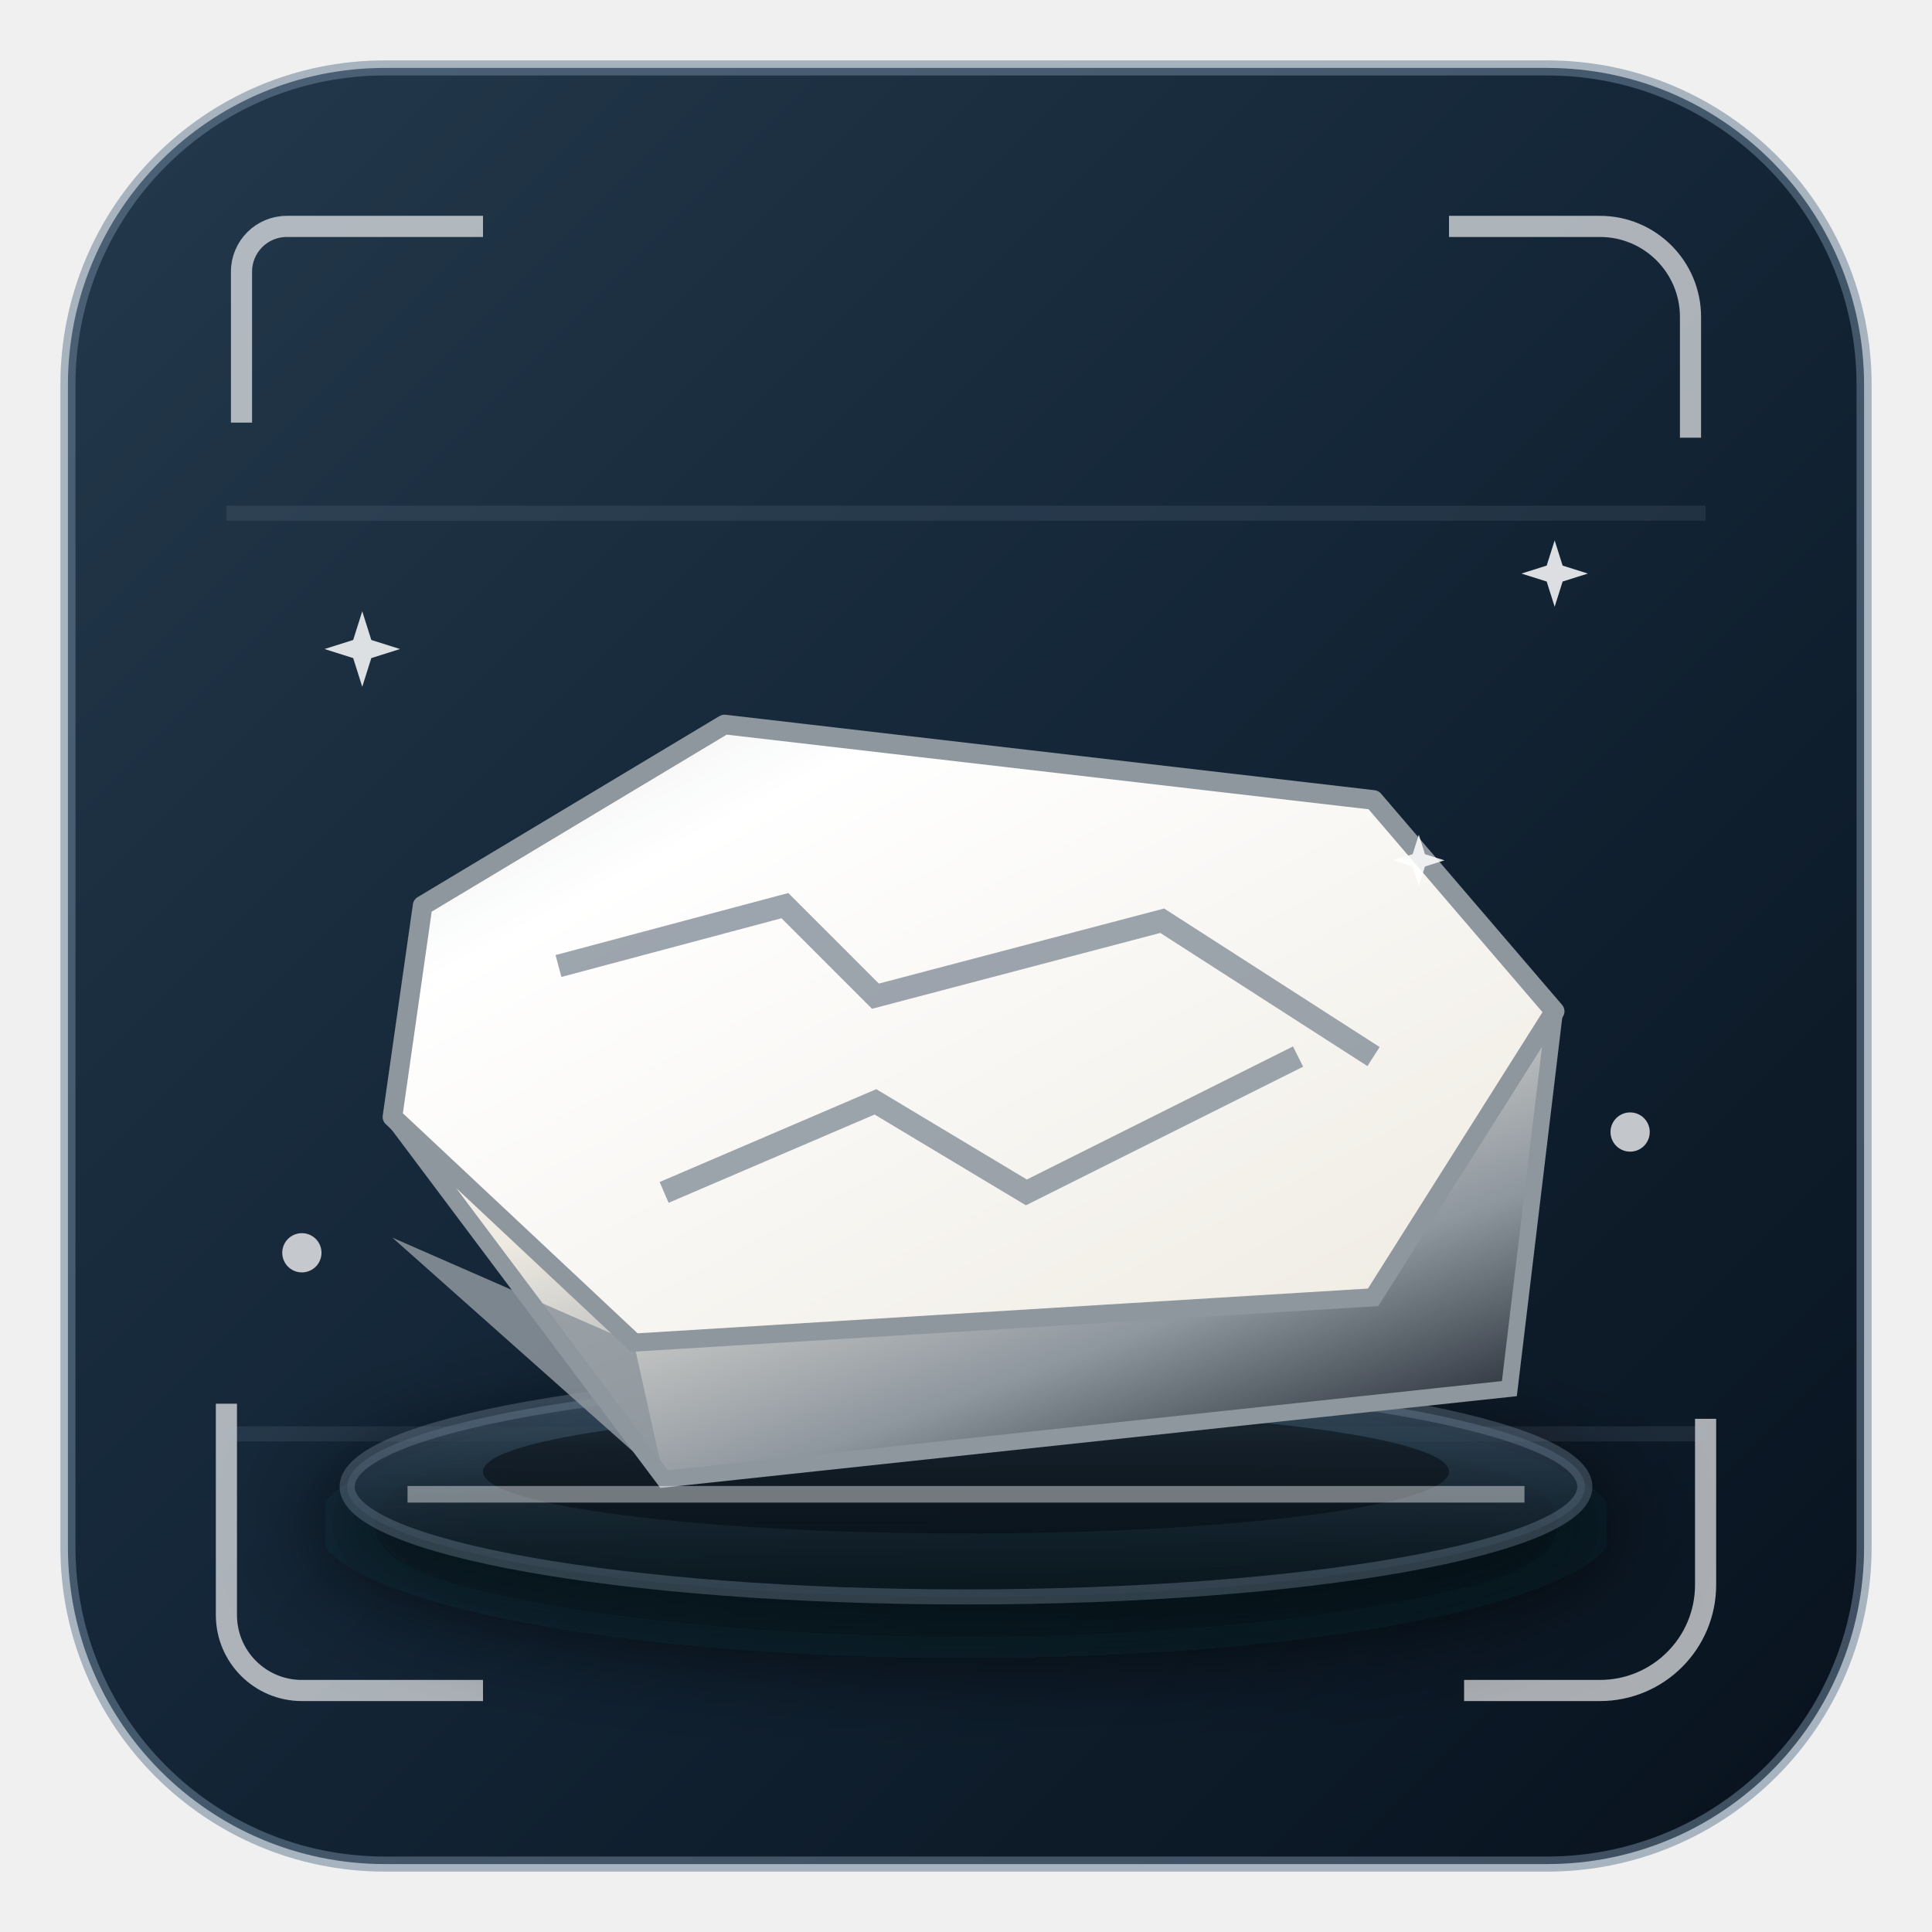
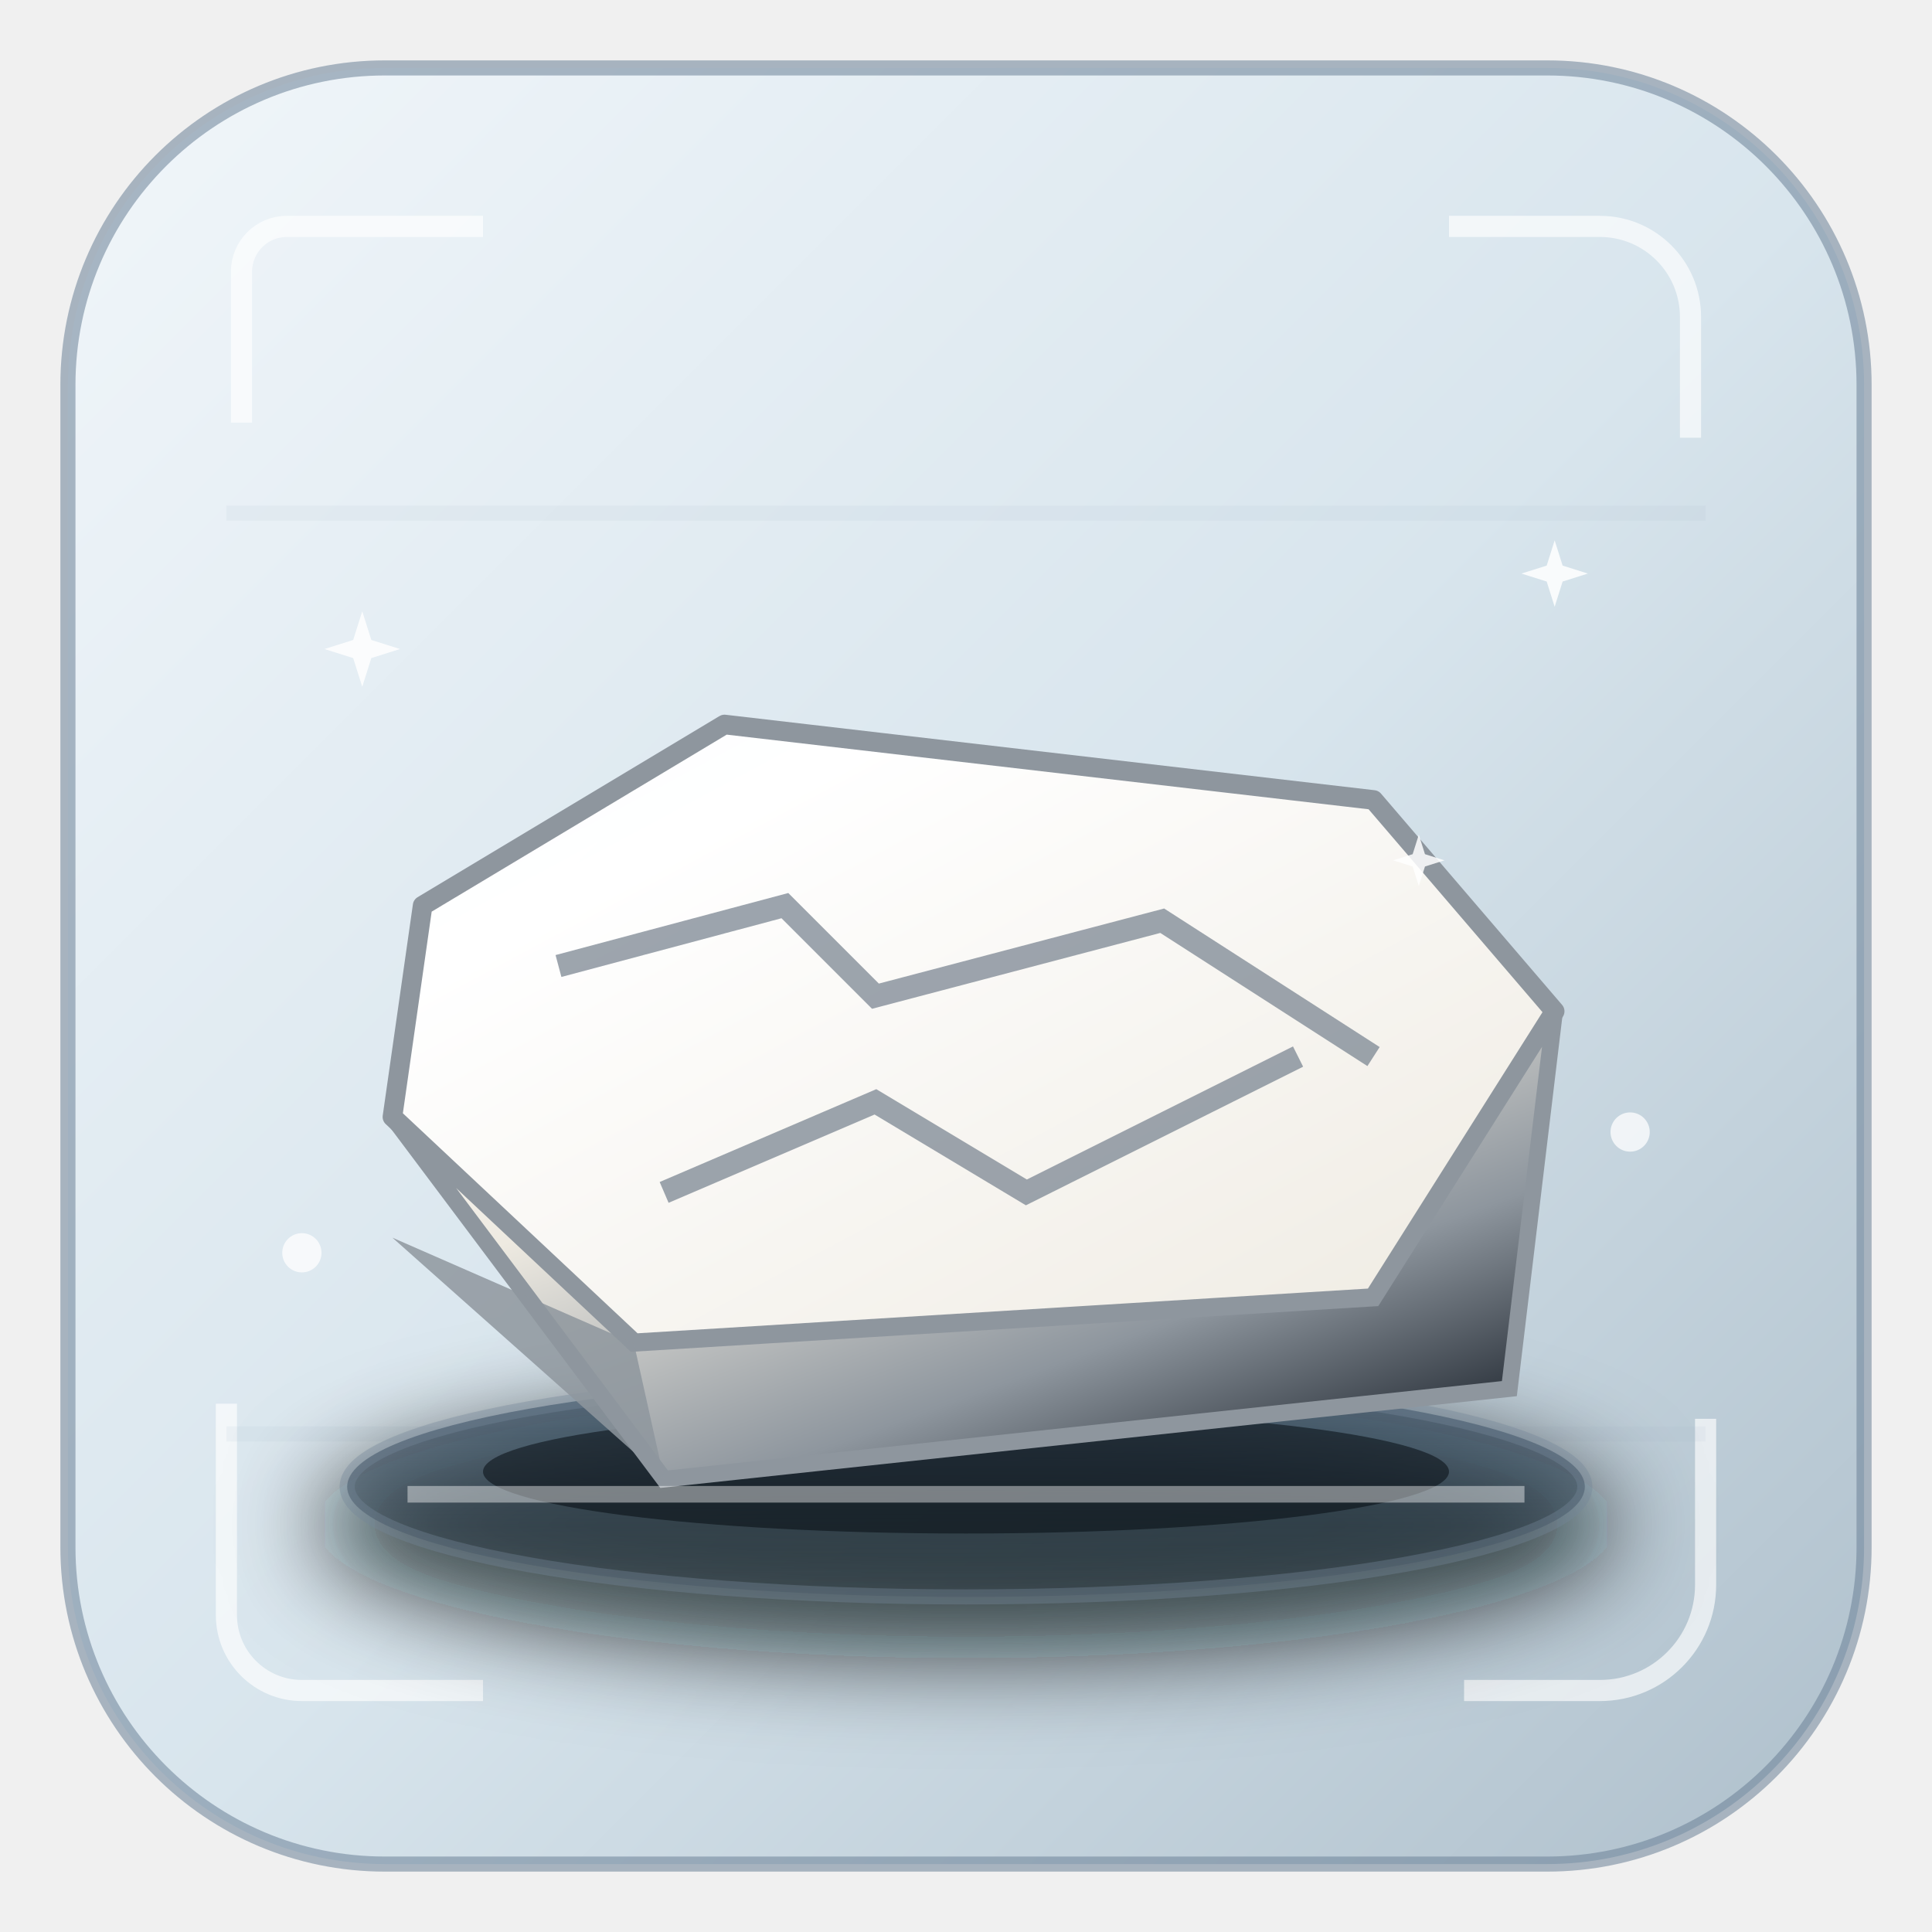
<svg xmlns="http://www.w3.org/2000/svg" width="128" height="128" viewBox="0 0 128 128" role="img" aria-labelledby="omega-marble-title omega-marble-desc" data-omega-icon-kind="resource" data-omega-icon-id="marble">
  <defs>
    <linearGradient id="omega-marble-bg" x1="0" y1="0" x2="1" y2="1">
-       <stop offset="0" stop-color="#24394c" />
-       <stop offset=".5" stop-color="#132536" />
-       <stop offset="1" stop-color="#08121d" />
+       <stop offset="0" stop-color="#f1f6fa" />
+       <stop offset=".52" stop-color="#d8e5ed" />
+       <stop offset="1" stop-color="#aebfcb" />
    </linearGradient>
    <linearGradient id="omega-marble-metal" x1="0" y1="0" x2=".9" y2="1">
      <stop offset="0" stop-color="#ffffff" />
      <stop offset=".32" stop-color="#eeeae1" />
      <stop offset=".7" stop-color="#8e969e" />
      <stop offset="1" stop-color="#141b24" />
    </linearGradient>
    <linearGradient id="omega-marble-top" x1="0" y1="0" x2="1" y2="1">
      <stop offset="0" stop-color="#ffffff" stop-opacity=".9" />
      <stop offset=".22" stop-color="#ffffff" />
      <stop offset="1" stop-color="#eeeae1" />
    </linearGradient>
    <linearGradient id="omega-marble-side" x1="0" y1="0" x2="1" y2=".7">
      <stop offset="0" stop-color="#eeeae1" />
      <stop offset="1" stop-color="#8e969e" />
    </linearGradient>
    <linearGradient id="omega-marble-floor" x1="0" y1="0" x2="0" y2="1">
      <stop offset="0" stop-color="#41576b" stop-opacity=".85" />
      <stop offset="1" stop-color="#172534" stop-opacity=".25" />
    </linearGradient>
    <filter id="omega-marble-shadow" x="-40%" y="-40%" width="180%" height="200%">
      <feGaussianBlur stdDeviation="3.1" />
    </filter>
  </defs>
  <rect x="4.5" y="4.5" width="119" height="119" rx="21" fill="url(#omega-marble-bg)" stroke="#6b8297" stroke-opacity=".55" stroke-width="1" />
  <path d="M16 28V18a3 3 0 0 1 3-3h13M96 15h10a6 6 0 0 1 6 6v8M15 93v14a5 5 0 0 0 5 5h12M97 112h9a7 7 0 0 0 7-7V94" fill="none" stroke="#ffffff" stroke-opacity=".65" stroke-width="1.4" />
  <path d="M15 34H113M15 95H113" stroke="#a5bac8" stroke-opacity=".11" />
  <ellipse cx="64" cy="101" rx="43" ry="8.8" fill="#02070d" opacity=".7" filter="url(#omega-marble-shadow)" />
  <ellipse cx="64" cy="98.5" rx="41" ry="7.3" fill="url(#omega-marble-floor)" stroke="#75889a" stroke-opacity=".38" />
  <ellipse cx="64" cy="97.5" rx="32" ry="4.1" fill="#030a10" opacity=".52" />
  <path d="M28 60 48 48 91 53 103 67 91 86 42 89 26 74Z" fill="url(#omega-marble-top)" stroke="#8e969e" stroke-width="1.3" stroke-linejoin="round" />
  <path d="M26 74 42 89 91 86 103 67 100 92 44 98Z" fill="url(#omega-marble-metal)" stroke="#8e969e" stroke-width="1.1" />
  <path d="M42 89 44 98 26 82Z" fill="#8e969e" opacity=".85" />
  <path d="M37 64 52 60 58 66 77 61 91 70M44 79 58 73 68 79 86 70" fill="none" stroke="#7c8793" stroke-opacity=".75" stroke-width="1.5" />
  <path d="M24 40.5L24.6 42.4 26.5 43 24.6 43.6 24 45.5 23.4 43.6 21.5 43 23.4 42.4Z" fill="#ffffff" opacity=".85" />
  <path d="M103 35.8L103.528 37.472 105.2 38 103.528 38.528 103 40.2 102.472 38.528 100.8 38 102.472 37.472Z" fill="#ffffff" opacity=".85" />
  <path d="M94 55.3L94.408 56.592 95.7 57 94.408 57.408 94 58.7 93.592 57.408 92.3 57 93.592 56.592Z" fill="#fff" opacity=".85" />
  <path d="M27 99H101" stroke="#ffffff" stroke-opacity=".42" stroke-width="1.1" />
  <circle cx="20" cy="83" r="1.3" fill="#ffffff" opacity=".75" />
  <circle cx="108" cy="75" r="1.3" fill="#ffffff" opacity=".75" />
</svg>
